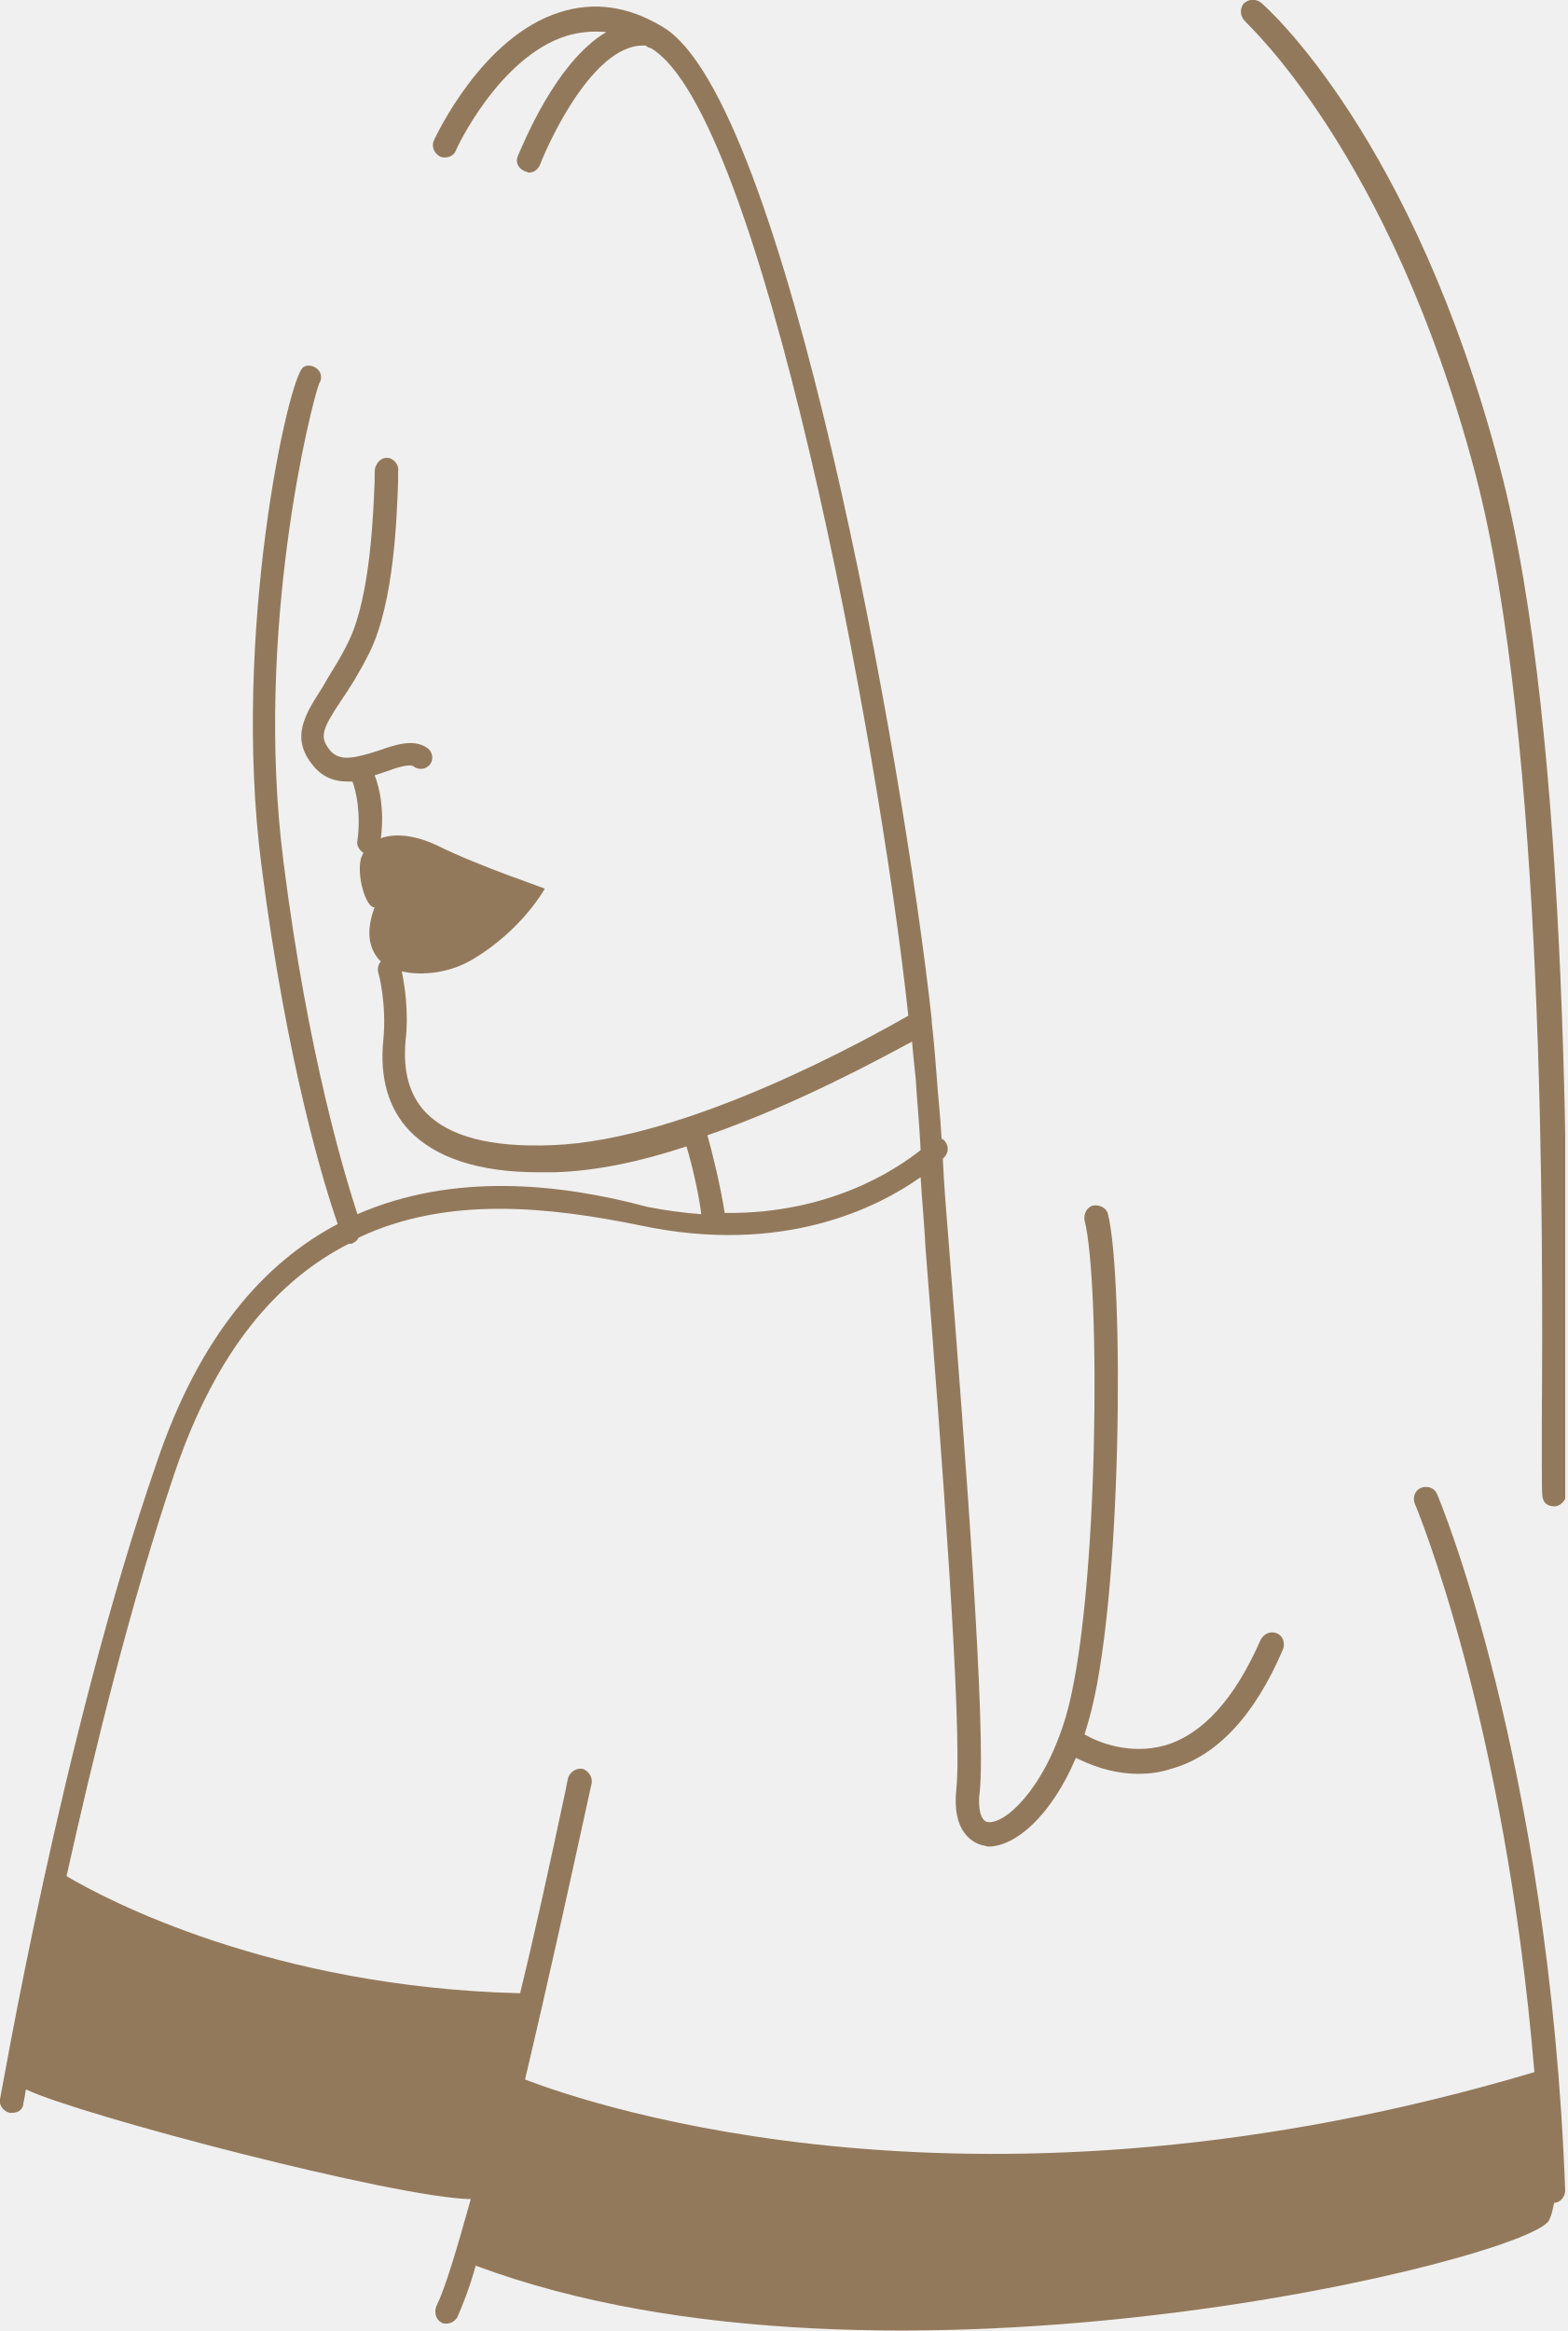
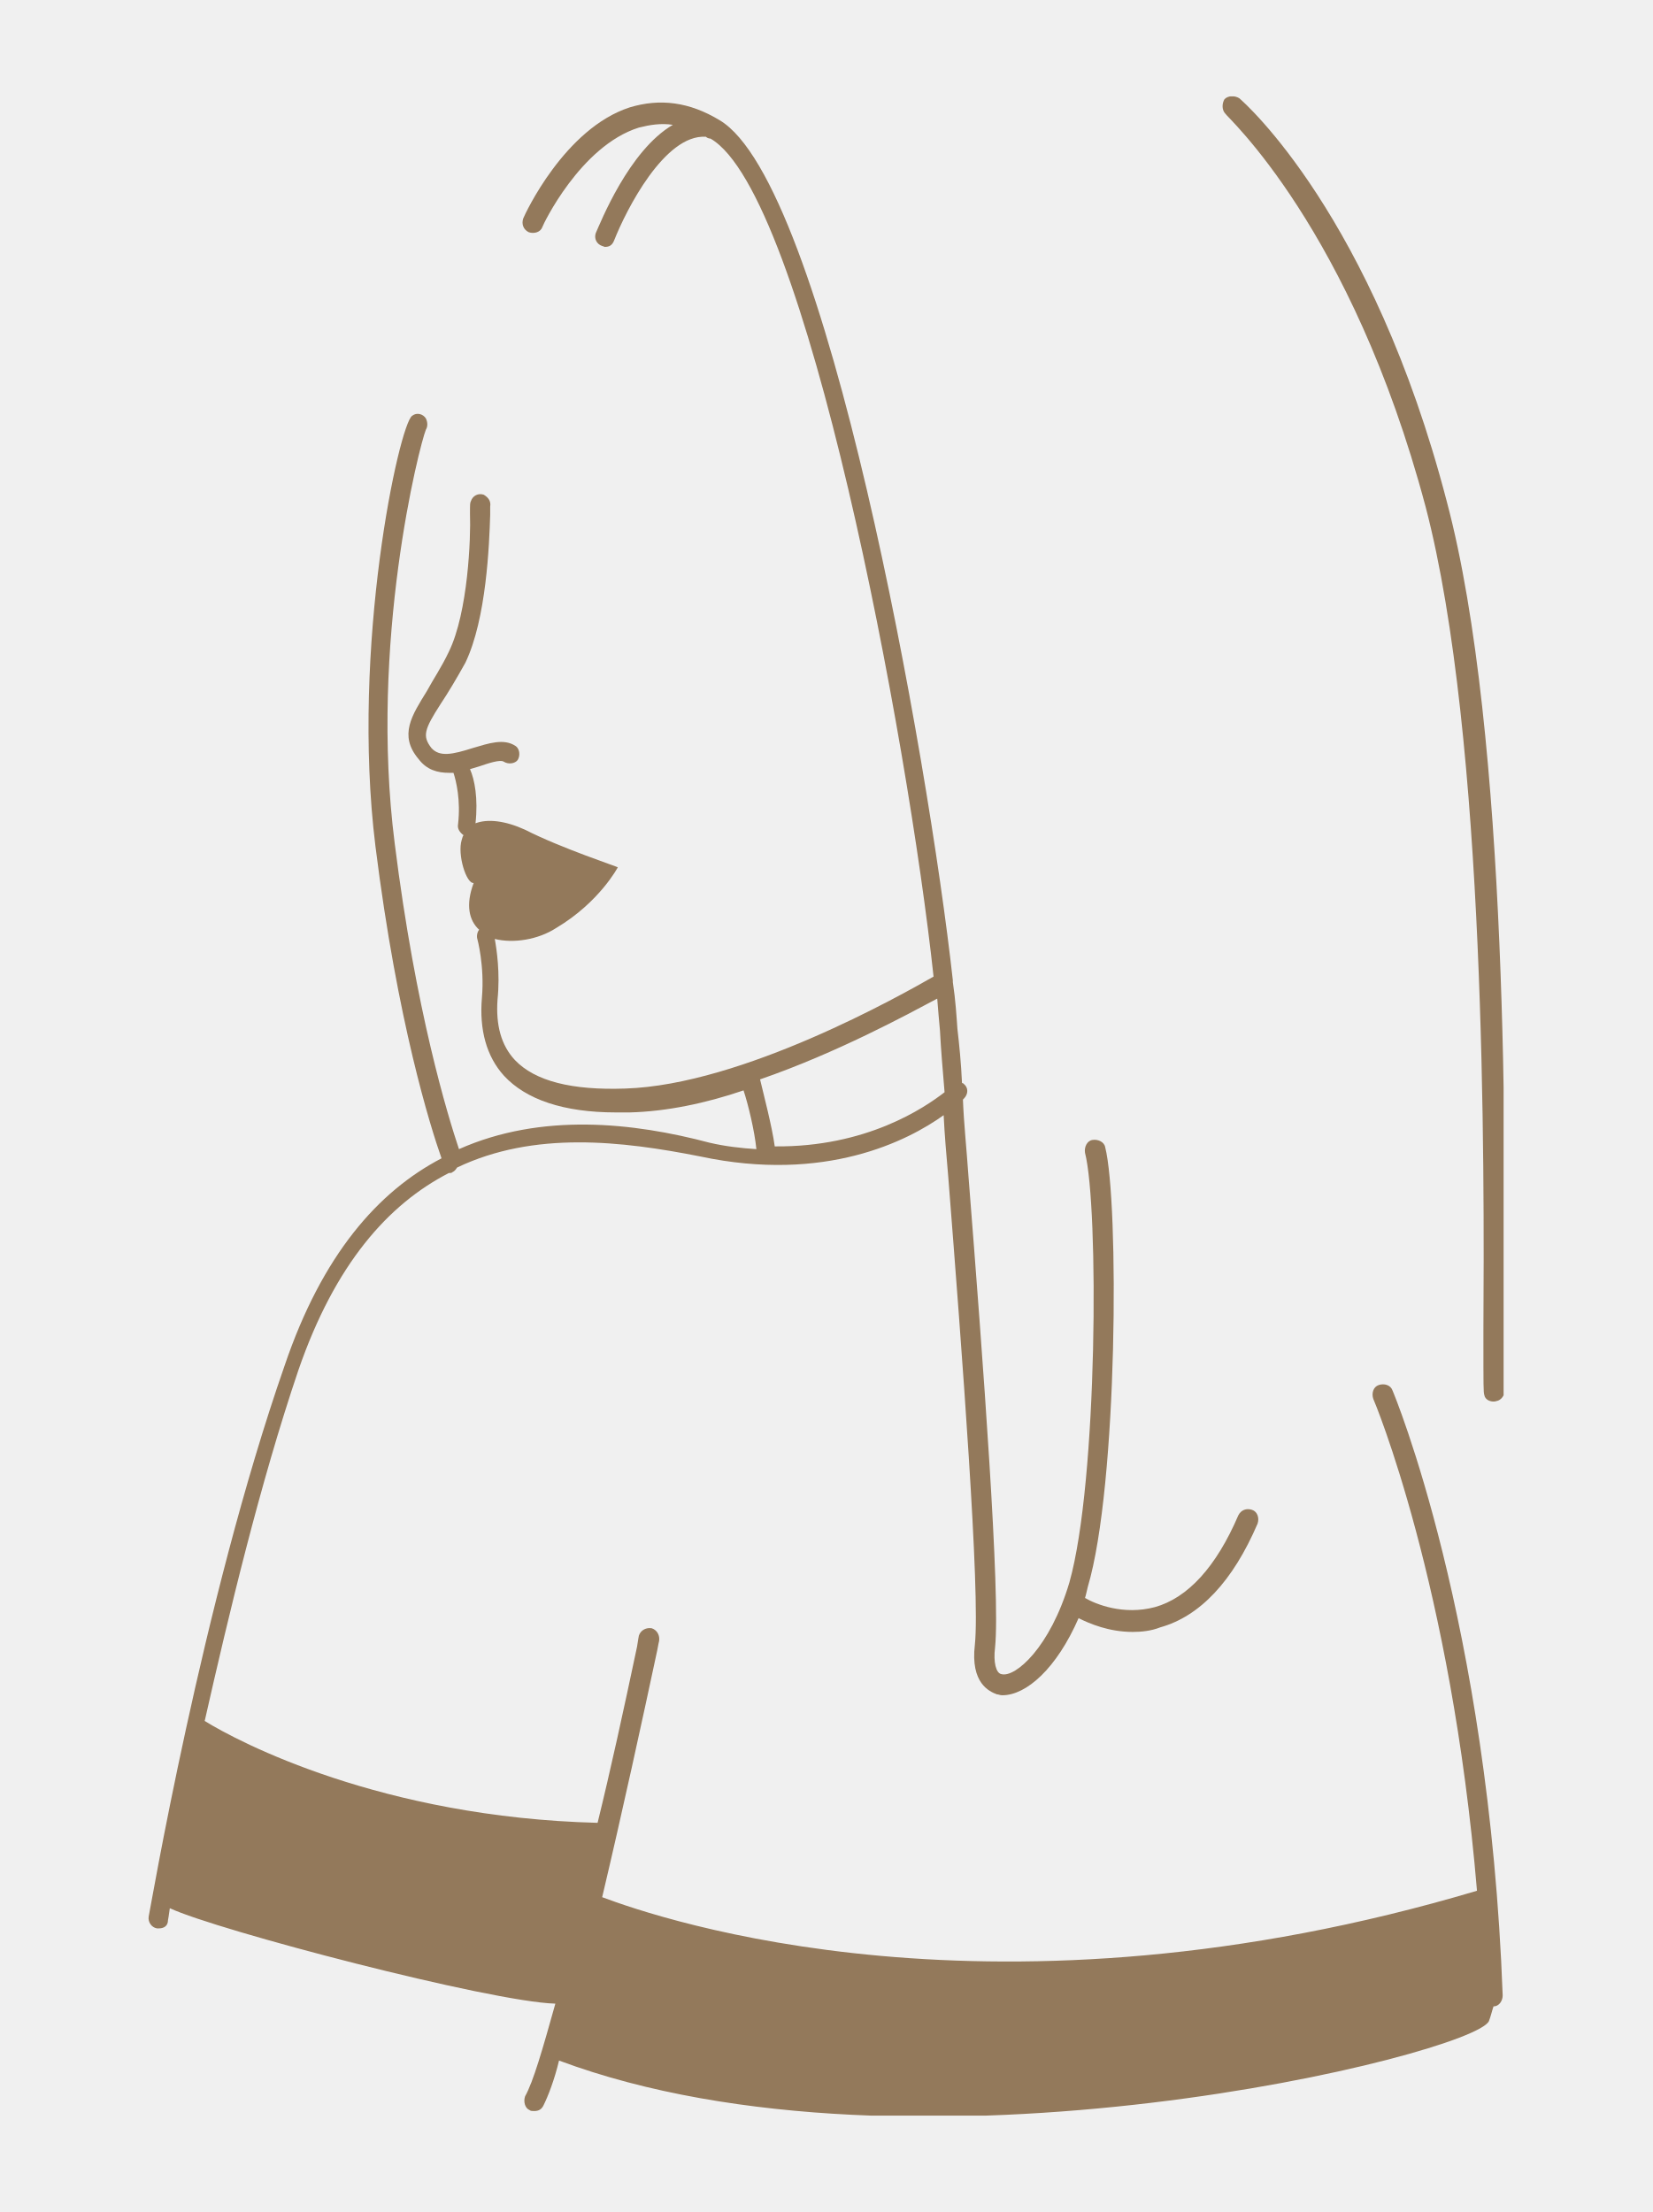
- <svg xmlns="http://www.w3.org/2000/svg" width="148" height="220" viewBox="0 0 148 220" fill="none">
-   <g clip-path="url(#clip0_1252_860)">
-     <path d="M135.653 141.005C135.42 140.423 134.722 140.19 134.141 140.423C133.559 140.656 133.326 141.354 133.559 141.935C133.675 142.168 142.052 162.179 144.844 195.568C92.491 211.158 55.96 198.71 49.561 196.266C51.771 186.959 53.982 176.838 55.611 169.392C55.727 168.81 55.843 168.345 55.843 168.345C55.96 167.763 55.611 167.181 55.029 166.949C54.447 166.832 53.866 167.181 53.633 167.763C53.633 167.763 53.517 168.228 53.4 168.926C51.888 176.023 50.492 182.422 49.096 188.123C25.595 187.541 10.005 179.281 6.282 177.07C8.842 165.553 12.332 151.243 16.52 138.911C20.476 127.277 26.293 120.761 32.924 117.388C32.924 117.388 32.924 117.388 33.041 117.388C33.157 117.388 33.273 117.388 33.39 117.271C33.622 117.155 33.739 117.039 33.855 116.806C42.231 112.85 51.771 113.897 60.381 115.643C73.993 118.551 82.951 113.897 86.906 111.105C87.023 113.199 87.255 115.526 87.372 117.853C88.884 136.933 90.862 163.109 90.28 168.81C89.815 172.998 91.909 173.929 92.723 174.162C92.956 174.162 93.072 174.278 93.305 174.278C95.865 174.278 99.238 171.37 101.565 165.902C102.729 166.483 104.823 167.414 107.499 167.414C108.429 167.414 109.476 167.298 110.523 166.949C114.828 165.785 118.435 161.946 121.11 155.664C121.343 155.082 121.11 154.384 120.529 154.151C119.947 153.919 119.365 154.151 119.016 154.733C116.573 160.317 113.548 163.691 109.942 164.738C106.568 165.669 103.543 164.389 102.38 163.691C102.496 163.342 102.612 162.877 102.729 162.528C105.986 151.475 106.102 120.529 104.59 114.595C104.474 114.014 103.776 113.665 103.194 113.781C102.612 113.897 102.263 114.595 102.38 115.177C103.892 120.994 103.776 151.01 100.634 161.946C98.54 169.043 94.701 172.3 93.189 171.951C92.607 171.835 92.258 170.672 92.491 169.043C93.072 163.226 91.211 137.98 89.582 117.62C89.349 114.712 89.117 111.92 89 109.36C89.117 109.244 89.117 109.244 89.117 109.244C89.582 108.778 89.582 108.08 89.117 107.615C89 107.499 89 107.499 88.884 107.499C88.768 105.288 88.535 103.31 88.419 101.565C88.302 100.169 88.186 98.424 87.953 96.446C87.953 96.33 87.953 96.214 87.953 96.214C85.278 71.782 74.109 9.424 62.591 2.559C59.334 0.582 56.076 0.116 52.819 1.163C45.489 3.49 41.184 12.797 40.952 13.263C40.719 13.845 40.952 14.426 41.533 14.775C42.115 15.008 42.813 14.775 43.046 14.194C43.046 14.077 47.118 5.352 53.517 3.374C54.68 3.025 55.96 2.909 57.239 3.025C52.469 5.817 49.328 13.728 48.863 14.775C48.63 15.357 48.979 15.939 49.561 16.171C49.677 16.171 49.794 16.288 49.91 16.288C50.375 16.288 50.724 16.055 50.957 15.59C52.237 12.332 56.425 3.956 60.962 4.305C61.079 4.421 61.311 4.537 61.428 4.537C71.782 10.587 82.951 69.804 85.743 95.865C82.253 97.842 64.918 107.615 52.12 108.08C46.303 108.313 42.348 107.266 40.137 104.939C38.625 103.31 38.043 101.1 38.276 98.308C38.625 95.399 38.16 92.84 37.927 91.676C39.905 92.142 42.581 91.793 44.675 90.513C49.328 87.721 51.422 83.882 51.422 83.882C51.655 83.882 45.256 81.787 41.301 79.81C39.09 78.763 37.229 78.646 35.949 79.112C36.298 76.436 35.833 74.342 35.367 73.178C35.716 73.062 36.066 72.945 36.414 72.829C37.345 72.48 38.741 72.015 39.09 72.364C39.556 72.713 40.254 72.597 40.603 72.131C40.952 71.666 40.835 70.968 40.37 70.619C39.09 69.688 37.345 70.27 35.716 70.851C33.506 71.549 32.11 71.898 31.179 70.851C30.132 69.572 30.365 68.874 32.226 66.081C33.041 64.918 33.971 63.406 34.902 61.544C37.229 56.774 37.462 48.63 37.578 45.489C37.578 45.024 37.578 44.675 37.578 44.558C37.694 43.977 37.345 43.511 36.88 43.279C36.298 43.046 35.716 43.395 35.484 43.977C35.367 44.209 35.367 44.326 35.367 45.373C35.251 48.049 35.018 56.193 32.924 60.497C32.11 62.242 31.179 63.522 30.481 64.802C28.852 67.361 27.34 69.572 29.55 72.248C30.481 73.411 31.645 73.76 32.808 73.76C32.924 73.76 33.157 73.76 33.273 73.76C33.622 74.691 34.088 76.785 33.739 79.344C33.622 79.81 33.971 80.275 34.32 80.508C34.204 80.624 34.204 80.74 34.088 80.973C33.622 82.602 34.553 85.743 35.367 85.627C34.437 88.07 34.902 89.699 35.949 90.746C35.716 90.978 35.6 91.444 35.716 91.793C35.716 91.793 36.531 94.701 36.182 98.191C35.833 101.682 36.647 104.59 38.625 106.684C41.068 109.244 45.14 110.64 50.841 110.64C51.306 110.64 51.771 110.64 52.353 110.64C56.309 110.524 60.613 109.593 64.802 108.197C65.267 109.709 65.965 112.618 66.198 114.595C64.569 114.479 62.824 114.246 61.079 113.897C52.819 111.687 42.813 110.64 33.739 114.595C32.575 110.989 29.085 99.704 26.758 81.322C23.966 59.45 29.434 37.927 30.132 36.182C30.365 35.833 30.365 35.367 30.132 35.019C29.783 34.553 29.085 34.321 28.62 34.669C27.224 35.6 21.872 59.799 24.664 81.555C27.107 100.751 30.714 112.152 31.877 115.526C25.013 119.133 18.847 125.997 14.775 138.096C5.817 163.924 0.116 197.779 -0 198.128C-0.116 198.71 0.349 199.291 0.931 199.408C1.047 199.408 1.047 199.408 1.163 199.408C1.745 199.408 2.21 199.059 2.21 198.477C2.21 198.477 2.327 198.012 2.443 197.197C7.562 199.64 37.345 207.435 44.442 207.552C43.046 212.554 41.999 216.044 41.184 217.673C40.952 218.255 41.184 218.953 41.65 219.186C41.766 219.302 41.999 219.302 42.115 219.302C42.581 219.302 42.93 219.069 43.162 218.72C43.628 217.673 44.326 215.928 44.907 213.834C83.532 228.26 144.611 213.136 146.24 209.529C146.473 209.064 146.589 208.482 146.705 207.901C147.287 207.901 147.752 207.319 147.752 206.737C146.24 166.134 135.769 141.237 135.653 141.005ZM66.779 107.15C75.156 104.241 82.834 100.053 86.092 98.308C86.208 99.588 86.325 100.751 86.441 101.798C86.557 103.776 86.79 106.103 86.906 108.546C84.696 110.291 78.413 114.595 68.408 114.479C68.059 112.152 67.245 108.778 66.779 107.15Z" fill="#93795B" />
-     <path d="M139.26 44.675C145.891 69.921 145.658 116.922 145.542 134.606C145.542 140.888 145.542 141.121 145.658 141.47C145.775 141.935 146.24 142.168 146.705 142.168C146.822 142.168 146.938 142.168 147.171 142.052C147.636 141.819 147.985 141.237 147.869 140.772C147.869 140.307 147.869 137.747 147.869 134.606C147.985 116.806 148.334 69.572 141.586 44.093C133.443 13.03 119.598 0.698 119.016 0.233C118.551 -0.116 117.853 -0.116 117.388 0.349C117.039 0.814 117.039 1.512 117.504 1.978C117.504 2.094 131.232 14.31 139.26 44.675Z" fill="#93795B" />
+ <svg xmlns="http://www.w3.org/2000/svg" xmlns:xlink="http://www.w3.org/1999/xlink" version="1.1" id="圖層_1" x="0px" y="0px" viewBox="0 0 180 241" style="enable-background:new 0 0 180 241;" xml:space="preserve">
+   <style type="text/css">
+ 	.st0{clip-path:url(#SVGID_2_);}
+ 	.st1{fill:#93795B;}
+ </style>
+   <g>
+     <defs>
+       <rect id="SVGID_1_" x="16" y="10.5" width="147.8" height="220" />
+     </defs>
+     <clipPath id="SVGID_2_">
+       <use xlink:href="#SVGID_1_" style="overflow:visible;" />
+     </clipPath>
+     <g class="st0">
+       <path class="st1" d="M151.7,151.5c-0.2-0.6-0.9-0.8-1.5-0.6c-0.6,0.2-0.8,0.9-0.6,1.5c0.1,0.2,8.5,20.2,11.3,53.6    c-52.4,15.6-88.9,3.1-95.3,0.7c2.2-9.3,4.4-19.4,6-26.9c0.1-0.6,0.2-1,0.2-1c0.1-0.6-0.2-1.2-0.8-1.4c-0.6-0.1-1.2,0.2-1.4,0.8    c0,0-0.1,0.5-0.2,1.2c-1.5,7.1-2.9,13.5-4.3,19.2c-23.5-0.6-39.1-8.8-42.8-11.1c2.6-11.5,6-25.8,10.2-38.2    c4-11.6,9.8-18.1,16.4-21.5c0,0,0,0,0.1,0s0.2,0,0.3-0.1c0.2-0.1,0.3-0.2,0.5-0.5c8.4-4,17.9-2.9,26.5-1.2    c13.6,2.9,22.6-1.7,26.5-4.5c0.1,2.1,0.3,4.4,0.5,6.7c1.5,19.1,3.5,45.3,2.9,51c-0.5,4.2,1.6,5.1,2.4,5.4c0.2,0,0.3,0.1,0.6,0.1    c2.6,0,5.9-2.9,8.3-8.4c1.2,0.6,3.3,1.5,5.9,1.5c0.9,0,2-0.1,3-0.5c4.3-1.2,7.9-5,10.6-11.3c0.2-0.6,0-1.3-0.6-1.5    c-0.6-0.2-1.2,0-1.5,0.6c-2.4,5.6-5.5,9-9.1,10c-3.4,0.9-6.4-0.3-7.6-1c0.1-0.3,0.2-0.8,0.3-1.2c3.3-11.1,3.4-42,1.9-47.9    c-0.1-0.6-0.8-0.9-1.4-0.8c-0.6,0.1-0.9,0.8-0.8,1.4c1.5,5.8,1.4,35.8-1.7,46.8c-2.1,7.1-5.9,10.4-7.4,10    c-0.6-0.1-0.9-1.3-0.7-2.9c0.6-5.8-1.3-31.1-2.9-51.4c-0.2-2.9-0.5-5.7-0.6-8.3c0.1-0.1,0.1-0.1,0.1-0.1c0.5-0.5,0.5-1.2,0-1.6    c-0.1-0.1-0.1-0.1-0.2-0.1c-0.1-2.2-0.3-4.2-0.5-5.9c-0.1-1.4-0.2-3.1-0.5-5.1c0-0.1,0-0.2,0-0.2c-2.7-24.4-13.8-86.8-25.4-93.7    c-3.3-2-6.5-2.4-9.8-1.4C61.5,14,57.2,23.3,57,23.8c-0.2,0.6,0,1.2,0.6,1.5c0.6,0.2,1.3,0,1.5-0.6c0-0.1,4.1-8.8,10.5-10.8    c1.2-0.3,2.4-0.5,3.7-0.3c-4.8,2.8-7.9,10.7-8.4,11.8c-0.2,0.6,0.1,1.2,0.7,1.4c0.1,0,0.2,0.1,0.3,0.1c0.5,0,0.8-0.2,1-0.7    c1.3-3.3,5.5-11.6,10-11.3c0.1,0.1,0.3,0.2,0.5,0.2c10.4,6,21.5,65.3,24.3,91.3c-3.5,2-20.8,11.8-33.6,12.2    c-5.8,0.2-9.8-0.8-12-3.1c-1.5-1.6-2.1-3.8-1.9-6.6c0.3-2.9-0.1-5.5-0.3-6.6c2,0.5,4.7,0.1,6.7-1.2c4.7-2.8,6.7-6.6,6.7-6.6    c0.2,0-6.2-2.1-10.1-4.1c-2.2-1-4.1-1.2-5.4-0.7c0.3-2.7-0.1-4.8-0.6-5.9c0.3-0.1,0.7-0.2,1-0.3c0.9-0.3,2.3-0.8,2.7-0.5    c0.5,0.3,1.2,0.2,1.5-0.2c0.3-0.5,0.2-1.2-0.2-1.5c-1.3-0.9-3-0.3-4.7,0.2c-2.2,0.7-3.6,1-4.5,0c-1-1.3-0.8-2,1-4.8    c0.8-1.2,1.7-2.7,2.7-4.5c2.3-4.8,2.6-12.9,2.7-16.1c0-0.5,0-0.8,0-0.9c0.1-0.6-0.2-1-0.7-1.3c-0.6-0.2-1.2,0.1-1.4,0.7    c-0.1,0.2-0.1,0.3-0.1,1.4C51.3,58.5,51,66.7,48.9,71c-0.8,1.7-1.7,3-2.4,4.3c-1.6,2.6-3.1,4.8-0.9,7.4c0.9,1.2,2.1,1.5,3.3,1.5    c0.1,0,0.3,0,0.5,0c0.3,0.9,0.8,3,0.5,5.6c-0.1,0.5,0.2,0.9,0.6,1.2c-0.1,0.1-0.1,0.2-0.2,0.5c-0.5,1.6,0.5,4.8,1.3,4.7    c-0.9,2.4-0.5,4.1,0.6,5.1c-0.2,0.2-0.3,0.7-0.2,1c0,0,0.8,2.9,0.5,6.4c-0.3,3.5,0.5,6.4,2.4,8.5c2.4,2.6,6.5,4,12.2,4    c0.5,0,0.9,0,1.5,0c4-0.1,8.3-1,12.4-2.4c0.5,1.5,1.2,4.4,1.4,6.4c-1.6-0.1-3.4-0.3-5.1-0.7c-8.3-2.2-18.3-3.3-27.3,0.7    c-1.2-3.6-4.7-14.9-7-33.3c-2.8-21.9,2.7-43.4,3.4-45.1c0.2-0.3,0.2-0.8,0-1.2c-0.3-0.5-1-0.7-1.5-0.3c-1.4,0.9-6.7,25.1-4,46.9    c2.4,19.2,6,30.6,7.2,34c-6.9,3.6-13,10.5-17.1,22.6c-9,25.8-14.7,59.7-14.8,60c-0.1,0.6,0.3,1.2,0.9,1.3c0.1,0,0.1,0,0.2,0    c0.6,0,1-0.3,1-0.9c0,0,0.1-0.5,0.2-1.3c5.1,2.4,34.9,10.2,42,10.4c-1.4,5-2.4,8.5-3.3,10.1c-0.2,0.6,0,1.3,0.5,1.5    c0.1,0.1,0.3,0.1,0.5,0.1c0.5,0,0.8-0.2,1-0.6c0.5-1,1.2-2.8,1.7-4.9c38.6,14.4,99.7-0.7,101.3-4.3c0.2-0.5,0.3-1,0.5-1.6    c0.6,0,1-0.6,1-1.2C162.2,176.6,151.8,151.7,151.7,151.5z M82.8,117.6c8.4-2.9,16.1-7.1,19.3-8.8c0.1,1.3,0.2,2.4,0.3,3.5    c0.1,2,0.3,4.3,0.5,6.7c-2.2,1.7-8.5,6-18.5,5.9C84.1,122.7,83.2,119.3,82.8,117.6z" />
+       <path class="st1" d="M155.3,55.2c6.6,25.2,6.4,72.2,6.3,89.9c0,6.3,0,6.5,0.1,6.9c0.1,0.5,0.6,0.7,1,0.7c0.1,0,0.2,0,0.5-0.1    c0.5-0.2,0.8-0.8,0.7-1.3c0-0.5,0-3,0-6.2c0.1-17.8,0.5-65-6.3-90.5c-8.1-31.1-22-43.4-22.6-43.9c-0.5-0.3-1.2-0.3-1.6,0.1    c-0.3,0.5-0.3,1.2,0.1,1.6C133.5,12.6,147.2,24.8,155.3,55.2z" />
+     </g>
  </g>
-   <defs>
-     <clipPath id="clip0_1252_860">
-       <rect width="147.753" height="220" fill="white" />
-     </clipPath>
-   </defs>
</svg>
